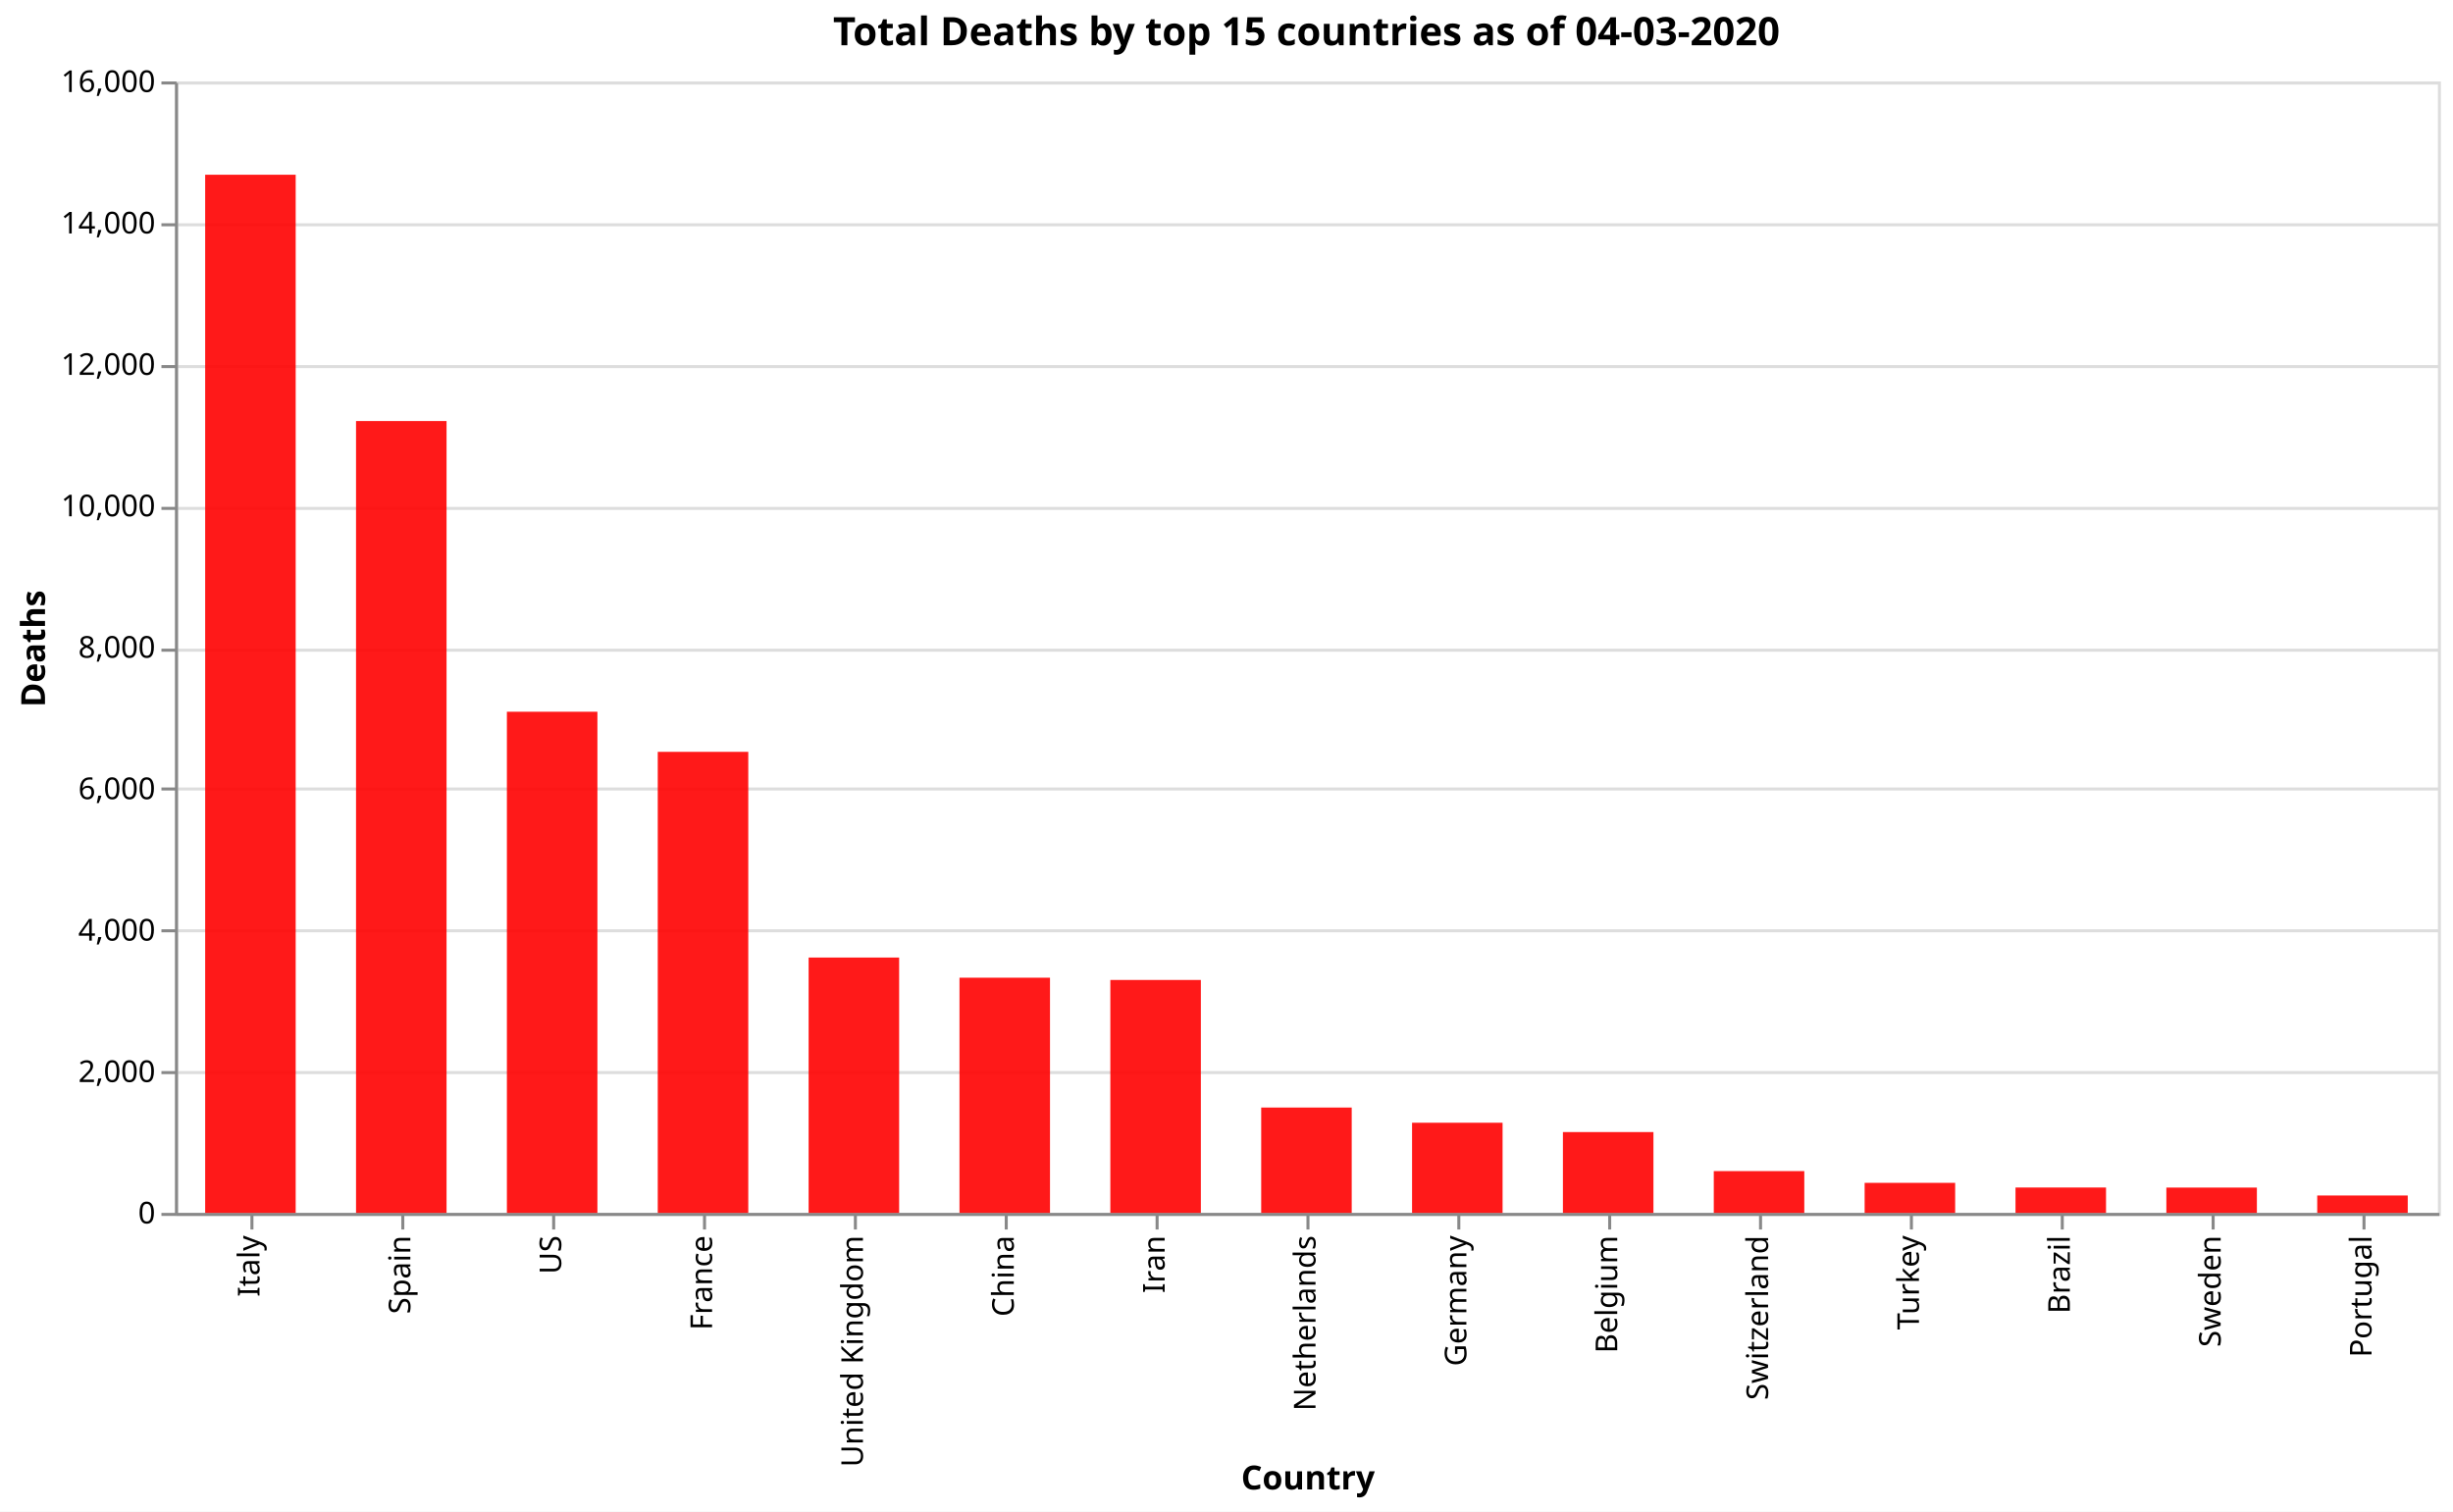
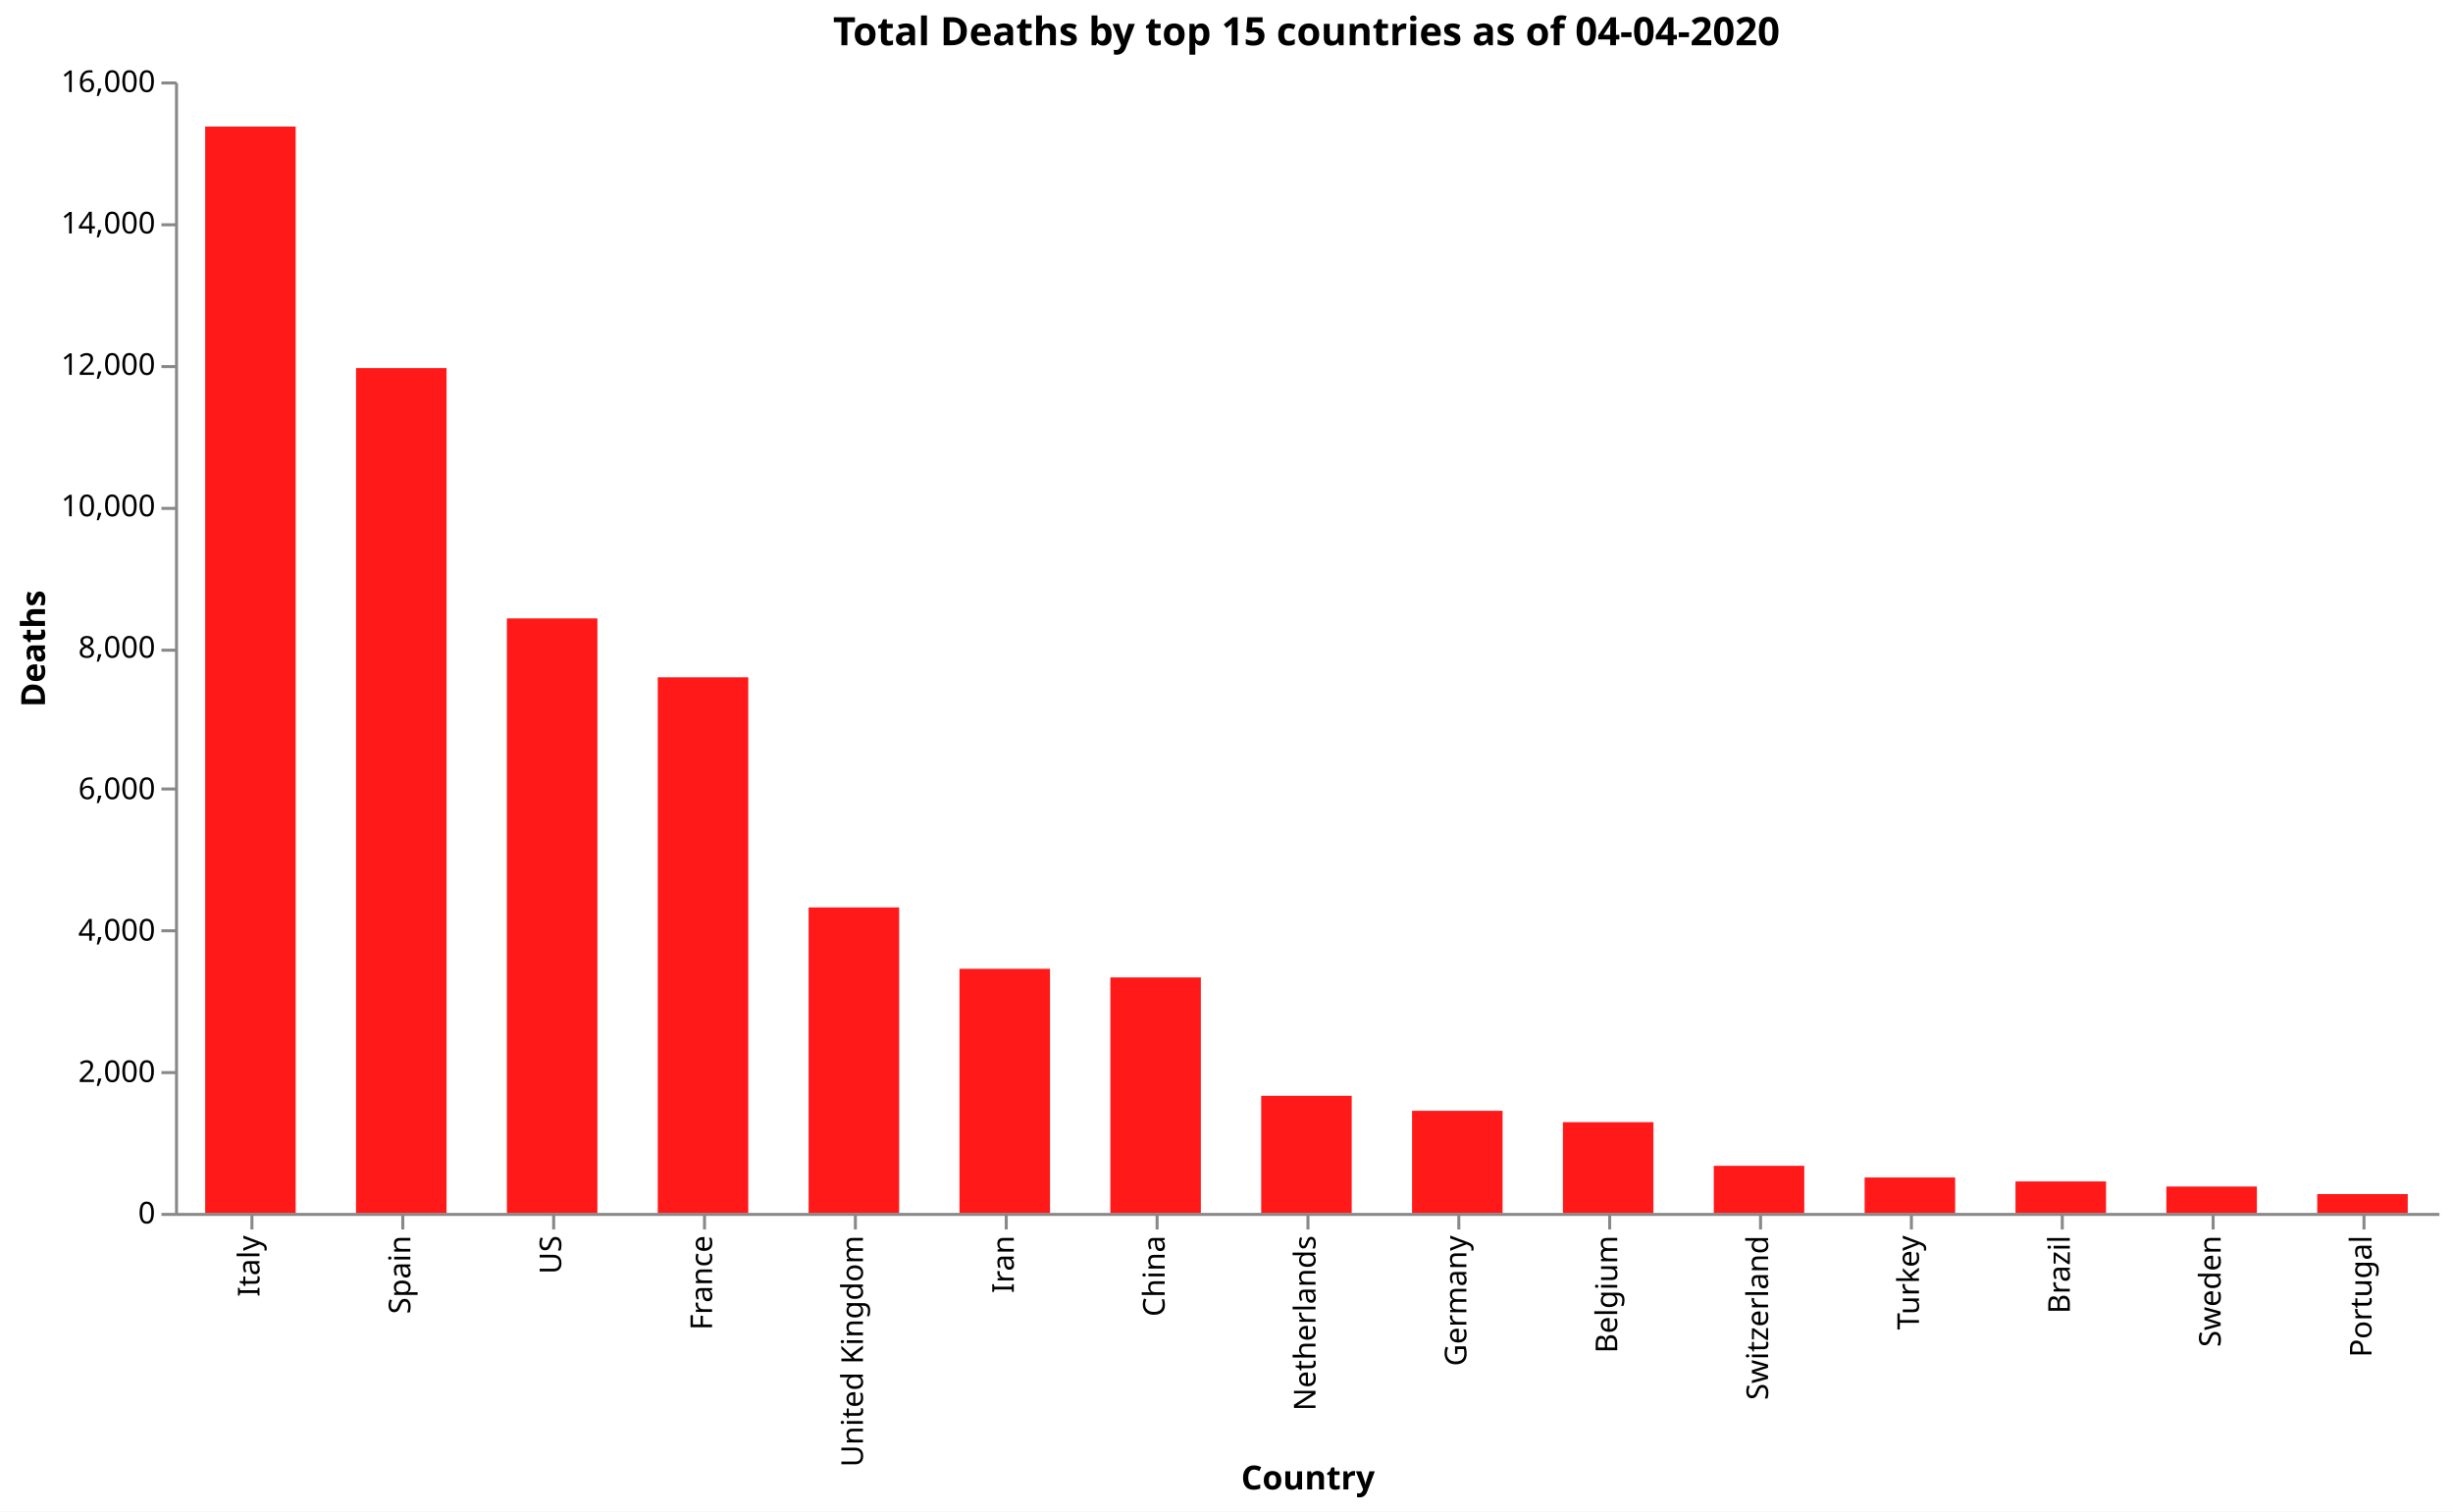
<svg xmlns="http://www.w3.org/2000/svg" class="marks" width="813" height="501" viewBox="0 0 813 501" version="1.1">
  <rect width="813" height="501" style="fill: white;" />
  <g transform="translate(58,27)">
    <g class="mark-group role-frame root">
      <g transform="translate(0,0)">
-         <path class="background" d="M0.5,0.5h750v375h-750Z" style="fill: none; stroke: #ddd;" />
+         <path class="background" d="M0,0h750v375h-750Z" style="fill: none; stroke: #ddd; stroke-width: 0;" />
        <g>
-           <g class="mark-group role-axis">
-             <g transform="translate(0.5,0.5)">
-               <path class="background" d="M0,0h0v0h0Z" style="pointer-events: none; fill: none;" />
-               <g>
-                 <g class="mark-rule role-axis-grid" style="pointer-events: none;">
-                   <line transform="translate(0,375)" x2="750" y2="0" style="fill: none; stroke: #ddd; stroke-width: 1; opacity: 1;" />
-                   <line transform="translate(0,328)" x2="750" y2="0" style="fill: none; stroke: #ddd; stroke-width: 1; opacity: 1;" />
-                   <line transform="translate(0,281)" x2="750" y2="0" style="fill: none; stroke: #ddd; stroke-width: 1; opacity: 1;" />
-                   <line transform="translate(0,234)" x2="750" y2="0" style="fill: none; stroke: #ddd; stroke-width: 1; opacity: 1;" />
-                   <line transform="translate(0,188)" x2="750" y2="0" style="fill: none; stroke: #ddd; stroke-width: 1; opacity: 1;" />
-                   <line transform="translate(0,141)" x2="750" y2="0" style="fill: none; stroke: #ddd; stroke-width: 1; opacity: 1;" />
-                   <line transform="translate(0,94)" x2="750" y2="0" style="fill: none; stroke: #ddd; stroke-width: 1; opacity: 1;" />
-                   <line transform="translate(0,47)" x2="750" y2="0" style="fill: none; stroke: #ddd; stroke-width: 1; opacity: 1;" />
-                   <line transform="translate(0,0)" x2="750" y2="0" style="fill: none; stroke: #ddd; stroke-width: 1; opacity: 1;" />
-                 </g>
-               </g>
-               <path class="foreground" d="" style="pointer-events: none; display: none; fill: none;" />
-             </g>
-           </g>
          <g class="mark-group role-axis">
            <g transform="translate(0.5,375.5)">
              <path class="background" d="M0,0h0v0h0Z" style="pointer-events: none; fill: none;" />
              <g>
                <g class="mark-rule role-axis-tick" style="pointer-events: none;">
                  <line transform="translate(25,0)" x2="0" y2="5" style="fill: none; stroke: #888; stroke-width: 1; opacity: 1;" />
                  <line transform="translate(75,0)" x2="0" y2="5" style="fill: none; stroke: #888; stroke-width: 1; opacity: 1;" />
                  <line transform="translate(125,0)" x2="0" y2="5" style="fill: none; stroke: #888; stroke-width: 1; opacity: 1;" />
                  <line transform="translate(175,0)" x2="0" y2="5" style="fill: none; stroke: #888; stroke-width: 1; opacity: 1;" />
                  <line transform="translate(225,0)" x2="0" y2="5" style="fill: none; stroke: #888; stroke-width: 1; opacity: 1;" />
                  <line transform="translate(275,0)" x2="0" y2="5" style="fill: none; stroke: #888; stroke-width: 1; opacity: 1;" />
                  <line transform="translate(325,0)" x2="0" y2="5" style="fill: none; stroke: #888; stroke-width: 1; opacity: 1;" />
                  <line transform="translate(375,0)" x2="0" y2="5" style="fill: none; stroke: #888; stroke-width: 1; opacity: 1;" />
                  <line transform="translate(425,0)" x2="0" y2="5" style="fill: none; stroke: #888; stroke-width: 1; opacity: 1;" />
                  <line transform="translate(475,0)" x2="0" y2="5" style="fill: none; stroke: #888; stroke-width: 1; opacity: 1;" />
                  <line transform="translate(525,0)" x2="0" y2="5" style="fill: none; stroke: #888; stroke-width: 1; opacity: 1;" />
                  <line transform="translate(575,0)" x2="0" y2="5" style="fill: none; stroke: #888; stroke-width: 1; opacity: 1;" />
                  <line transform="translate(625,0)" x2="0" y2="5" style="fill: none; stroke: #888; stroke-width: 1; opacity: 1;" />
                  <line transform="translate(675,0)" x2="0" y2="5" style="fill: none; stroke: #888; stroke-width: 1; opacity: 1;" />
                  <line transform="translate(725,0)" x2="0" y2="5" style="fill: none; stroke: #888; stroke-width: 1; opacity: 1;" />
                </g>
                <g class="mark-text role-axis-label" style="pointer-events: none;">
                  <text text-anchor="end" transform="translate(24.5,7) rotate(270) translate(0,3)" style="font-family: sans-serif; font-size: 10px; fill: #000; opacity: 1;">Italy</text>
                  <text text-anchor="end" transform="translate(74.5,7) rotate(270) translate(0,3)" style="font-family: sans-serif; font-size: 10px; fill: #000; opacity: 1;">Spain</text>
                  <text text-anchor="end" transform="translate(124.5,7) rotate(270) translate(0,3)" style="font-family: sans-serif; font-size: 10px; fill: #000; opacity: 1;">US</text>
                  <text text-anchor="end" transform="translate(174.5,7) rotate(270) translate(0,3)" style="font-family: sans-serif; font-size: 10px; fill: #000; opacity: 1;">France</text>
                  <text text-anchor="end" transform="translate(224.5,7) rotate(270) translate(0,3)" style="font-family: sans-serif; font-size: 10px; fill: #000; opacity: 1;">United Kingdom</text>
-                   <text text-anchor="end" transform="translate(274.5,7) rotate(270) translate(0,3)" style="font-family: sans-serif; font-size: 10px; fill: #000; opacity: 1;">China</text>
-                   <text text-anchor="end" transform="translate(324.5,7) rotate(270) translate(0,3)" style="font-family: sans-serif; font-size: 10px; fill: #000; opacity: 1;">Iran</text>
+                   <text text-anchor="end" transform="translate(274.5,7) rotate(270) translate(0,3)" style="font-family: sans-serif; font-size: 10px; fill: #000; opacity: 1;">Iran</text>
+                   <text text-anchor="end" transform="translate(324.5,7) rotate(270) translate(0,3)" style="font-family: sans-serif; font-size: 10px; fill: #000; opacity: 1;">China</text>
                  <text text-anchor="end" transform="translate(374.5,7) rotate(270) translate(0,3)" style="font-family: sans-serif; font-size: 10px; fill: #000; opacity: 1;">Netherlands</text>
                  <text text-anchor="end" transform="translate(424.5,7) rotate(270) translate(0,3)" style="font-family: sans-serif; font-size: 10px; fill: #000; opacity: 1;">Germany</text>
                  <text text-anchor="end" transform="translate(474.5,7) rotate(270) translate(0,3)" style="font-family: sans-serif; font-size: 10px; fill: #000; opacity: 1;">Belgium</text>
                  <text text-anchor="end" transform="translate(524.5,7) rotate(270) translate(0,3)" style="font-family: sans-serif; font-size: 10px; fill: #000; opacity: 1;">Switzerland</text>
                  <text text-anchor="end" transform="translate(574.5,7) rotate(270) translate(0,3)" style="font-family: sans-serif; font-size: 10px; fill: #000; opacity: 1;">Turkey</text>
                  <text text-anchor="end" transform="translate(624.5,7) rotate(270) translate(0,3)" style="font-family: sans-serif; font-size: 10px; fill: #000; opacity: 1;">Brazil</text>
                  <text text-anchor="end" transform="translate(674.5,7) rotate(270) translate(0,3)" style="font-family: sans-serif; font-size: 10px; fill: #000; opacity: 1;">Sweden</text>
                  <text text-anchor="end" transform="translate(724.5,7) rotate(270) translate(0,3)" style="font-family: sans-serif; font-size: 10px; fill: #000; opacity: 1;">Portugal</text>
                </g>
                <g class="mark-rule role-axis-domain" style="pointer-events: none;">
                  <line transform="translate(0,0)" x2="750" y2="0" style="fill: none; stroke: #888; stroke-width: 1; opacity: 1;" />
                </g>
                <g class="mark-text role-axis-title" style="pointer-events: none;">
                  <text text-anchor="middle" transform="translate(375,91.15234)" style="font-family: sans-serif; font-size: 11px; font-weight: bold; fill: #000; opacity: 1;">Country</text>
                </g>
              </g>
              <path class="foreground" d="" style="pointer-events: none; display: none; fill: none;" />
            </g>
          </g>
          <g class="mark-group role-axis">
            <g transform="translate(0.5,0.5)">
              <path class="background" d="M0,0h0v0h0Z" style="pointer-events: none; fill: none;" />
              <g>
                <g class="mark-rule role-axis-tick" style="pointer-events: none;">
                  <line transform="translate(0,375)" x2="-5" y2="0" style="fill: none; stroke: #888; stroke-width: 1; opacity: 1;" />
                  <line transform="translate(0,328)" x2="-5" y2="0" style="fill: none; stroke: #888; stroke-width: 1; opacity: 1;" />
                  <line transform="translate(0,281)" x2="-5" y2="0" style="fill: none; stroke: #888; stroke-width: 1; opacity: 1;" />
                  <line transform="translate(0,234)" x2="-5" y2="0" style="fill: none; stroke: #888; stroke-width: 1; opacity: 1;" />
                  <line transform="translate(0,188)" x2="-5" y2="0" style="fill: none; stroke: #888; stroke-width: 1; opacity: 1;" />
                  <line transform="translate(0,141)" x2="-5" y2="0" style="fill: none; stroke: #888; stroke-width: 1; opacity: 1;" />
                  <line transform="translate(0,94)" x2="-5" y2="0" style="fill: none; stroke: #888; stroke-width: 1; opacity: 1;" />
                  <line transform="translate(0,47)" x2="-5" y2="0" style="fill: none; stroke: #888; stroke-width: 1; opacity: 1;" />
                  <line transform="translate(0,0)" x2="-5" y2="0" style="fill: none; stroke: #888; stroke-width: 1; opacity: 1;" />
                </g>
                <g class="mark-text role-axis-label" style="pointer-events: none;">
                  <text text-anchor="end" transform="translate(-7,378)" style="font-family: sans-serif; font-size: 10px; fill: #000; opacity: 1;">0</text>
                  <text text-anchor="end" transform="translate(-7,331.125)" style="font-family: sans-serif; font-size: 10px; fill: #000; opacity: 1;">2,000</text>
                  <text text-anchor="end" transform="translate(-7,284.25)" style="font-family: sans-serif; font-size: 10px; fill: #000; opacity: 1;">4,000</text>
                  <text text-anchor="end" transform="translate(-7,237.375)" style="font-family: sans-serif; font-size: 10px; fill: #000; opacity: 1;">6,000</text>
                  <text text-anchor="end" transform="translate(-7,190.5)" style="font-family: sans-serif; font-size: 10px; fill: #000; opacity: 1;">8,000</text>
                  <text text-anchor="end" transform="translate(-7,143.625)" style="font-family: sans-serif; font-size: 10px; fill: #000; opacity: 1;">10,000</text>
                  <text text-anchor="end" transform="translate(-7,96.75)" style="font-family: sans-serif; font-size: 10px; fill: #000; opacity: 1;">12,000</text>
                  <text text-anchor="end" transform="translate(-7,49.875)" style="font-family: sans-serif; font-size: 10px; fill: #000; opacity: 1;">14,000</text>
                  <text text-anchor="end" transform="translate(-7,3)" style="font-family: sans-serif; font-size: 10px; fill: #000; opacity: 1;">16,000</text>
                </g>
                <g class="mark-rule role-axis-domain" style="pointer-events: none;">
                  <line transform="translate(0,375)" x2="0" y2="-375" style="fill: none; stroke: #888; stroke-width: 1; opacity: 1;" />
                </g>
                <g class="mark-text role-axis-title" style="pointer-events: none;">
                  <text text-anchor="middle" transform="translate(-41.58594,187.5) rotate(-90) translate(0,-2)" style="font-family: sans-serif; font-size: 11px; font-weight: bold; fill: #000; opacity: 1;">Deaths</text>
                </g>
              </g>
              <path class="foreground" d="" style="pointer-events: none; display: none; fill: none;" />
            </g>
          </g>
          <g class="mark-rect role-mark marks">
-             <path d="M10,30.914h30v344.086h-30Z" style="fill: red; opacity: 0.9;" />
-             <path d="M60,112.547h30v262.453h-30Z" style="fill: red; opacity: 0.9;" />
-             <path d="M110,208.898h30v166.102h-30Z" style="fill: red; opacity: 0.9;" />
-             <path d="M160,222.188h30v152.812h-30Z" style="fill: red; opacity: 0.9;" />
-             <path d="M210,290.367h30v84.633h-30Z" style="fill: red; opacity: 0.9;" />
-             <path d="M260,297.047h30v77.953h-30Z" style="fill: red; opacity: 0.9;" />
-             <path d="M310,297.797h30v77.203h-30Z" style="fill: red; opacity: 0.9;" />
-             <path d="M360,340.078h30v34.922h-30Z" style="fill: red; opacity: 0.9;" />
-             <path d="M410,345.117h30v29.883h-30Z" style="fill: red; opacity: 0.9;" />
-             <path d="M460,348.211h30v26.789h-30Z" style="fill: red; opacity: 0.9;" />
-             <path d="M510,361.148h30v13.852h-30Z" style="fill: red; opacity: 0.9;" />
-             <path d="M560,365.039h30v9.961h-30Z" style="fill: red; opacity: 0.9;" />
-             <path d="M610,366.586h30v8.414h-30Z" style="fill: red; opacity: 0.9;" />
-             <path d="M660,366.609h30v8.391h-30Z" style="fill: red; opacity: 0.9;" />
-             <path d="M710,369.234h30v5.766h-30Z" style="fill: red; opacity: 0.9;" />
+             <path d="M10,14.953h30v360.047h-30Z" style="fill: red; opacity: 0.9;" />
+             <path d="M60,94.992h30v280.008h-30Z" style="fill: red; opacity: 0.9;" />
+             <path d="M110,177.961h30v197.039h-30Z" style="fill: red; opacity: 0.9;" />
+             <path d="M160,197.484h30v177.516h-30Z" style="fill: red; opacity: 0.9;" />
+             <path d="M210,273.75h30v101.25h-30Z" style="fill: red; opacity: 0.9;" />
+             <path d="M260,294.094h30v80.906h-30Z" style="fill: red; opacity: 0.9;" />
+             <path d="M310,296.953h30v78.047h-30Z" style="fill: red; opacity: 0.9;" />
+             <path d="M360,336.188h30v38.812h-30Z" style="fill: red; opacity: 0.9;" />
+             <path d="M410,341.156h30v33.844h-30Z" style="fill: red; opacity: 0.9;" />
+             <path d="M460,344.93h30v30.07h-30Z" style="fill: red; opacity: 0.9;" />
+             <path d="M510,359.391h30v15.609h-30Z" style="fill: red; opacity: 0.9;" />
+             <path d="M560,363.258h30v11.742h-30Z" style="fill: red; opacity: 0.9;" />
+             <path d="M610,364.57h30v10.43h-30Z" style="fill: red; opacity: 0.9;" />
+             <path d="M660,366.258h30v8.742h-30Z" style="fill: red; opacity: 0.9;" />
+             <path d="M710,368.766h30v6.234h-30Z" style="fill: red; opacity: 0.9;" />
          </g>
          <g class="mark-group role-title">
            <g transform="translate(375,-22)">
              <path class="background" d="M0,0h0v0h0Z" style="pointer-events: none; fill: none;" />
              <g>
                <g class="mark-text role-title-text" style="pointer-events: none;">
-                   <text text-anchor="middle" transform="translate(0,10)" style="font-family: sans-serif; font-size: 13px; font-weight: bold; fill: #000; opacity: 1;">Total Deaths by top 15 countries as of 04-03-2020</text>
+                   <text text-anchor="middle" transform="translate(0,10)" style="font-family: sans-serif; font-size: 13px; font-weight: bold; fill: #000; opacity: 1;">Total Deaths by top 15 countries as of 04-04-2020</text>
                </g>
              </g>
              <path class="foreground" d="" style="pointer-events: none; display: none; fill: none;" />
            </g>
          </g>
        </g>
        <path class="foreground" d="" style="display: none; fill: none;" />
      </g>
    </g>
  </g>
</svg>
